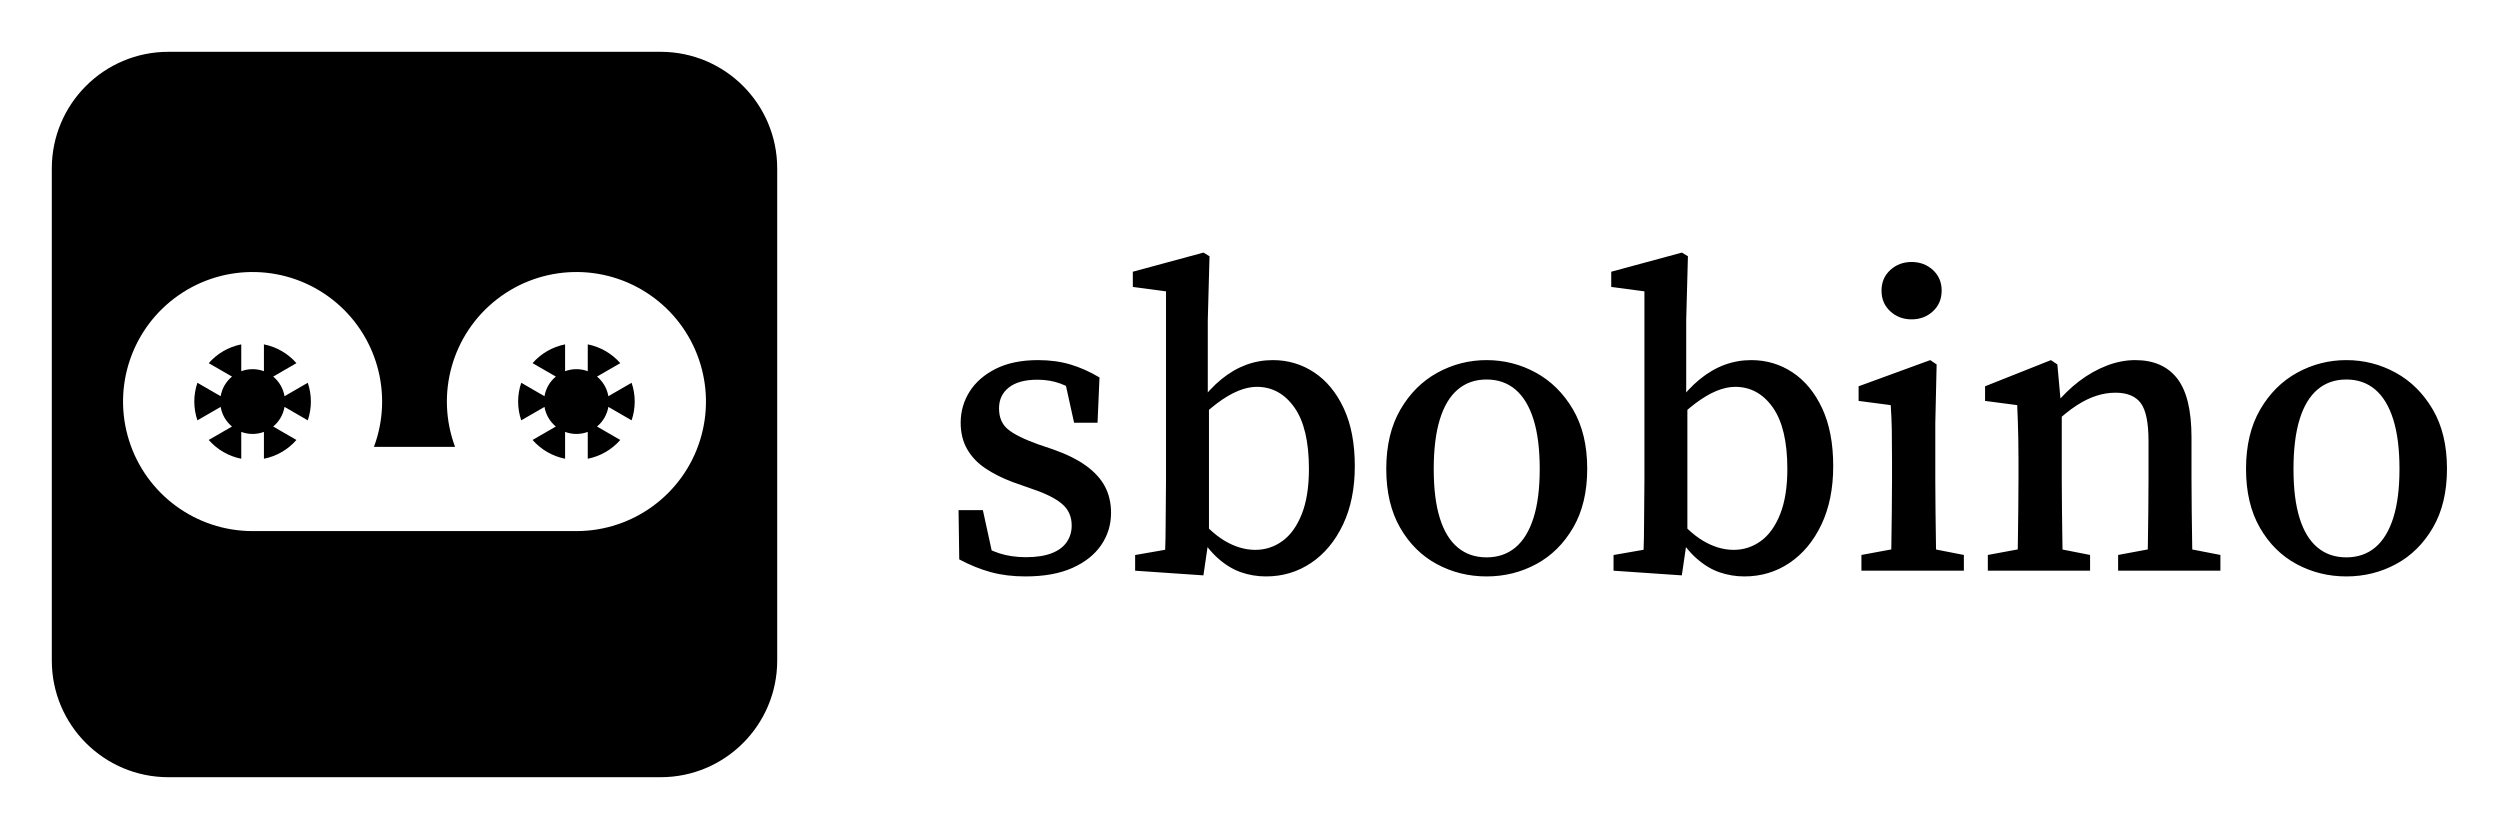
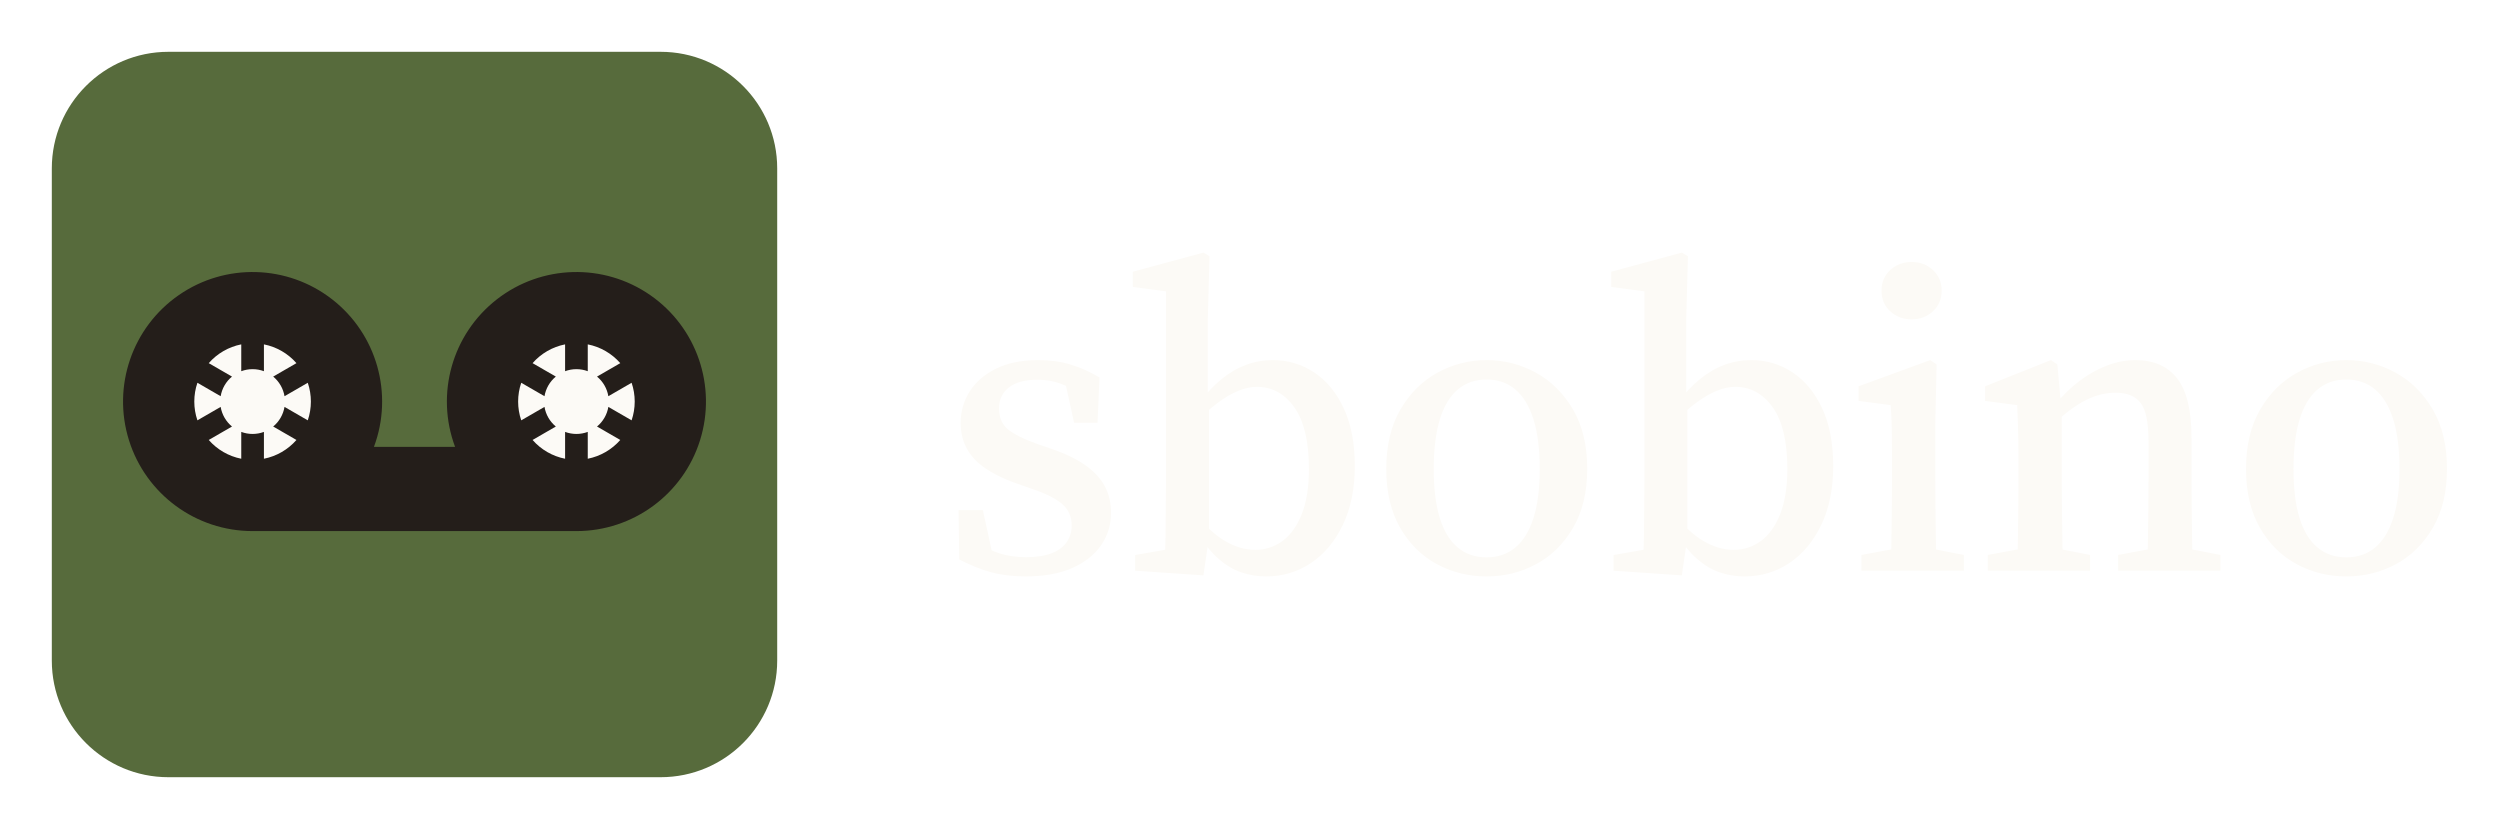
<svg xmlns="http://www.w3.org/2000/svg" viewBox="0 0 772 256">
-   <path d="M52,16H204A36,36 0 0 1 240,52V204A36,36 0 0 1 204,240H52A36,36 0 0 1 16,204V52A36,36 0 0 1 52,16Z M115.47,138A40,40 0 1 0 78,164L178,164A40,40 0 1 0 140.53,138Z M74.5,106.34L74.5,114.63A10,10 0 0 1 81.5,114.63L81.5,106.34A18,18 0 0 1 91.54,112.14L84.36,116.29A10,10 0 0 1 87.86,122.35L95.04,118.2A18,18 0 0 1 95.04,129.8L87.86,125.65A10,10 0 0 1 84.36,131.71L91.54,135.86A18,18 0 0 1 81.5,141.66L81.5,133.37A10,10 0 0 1 74.5,133.37L74.5,141.66A18,18 0 0 1 64.46,135.86L71.64,131.71A10,10 0 0 1 68.14,125.65L60.96,129.8A18,18 0 0 1 60.96,118.2L68.14,122.35A10,10 0 0 1 71.64,116.29L64.46,112.14A18,18 0 0 1 74.5,106.34Z M174.5,106.34L174.5,114.63A10,10 0 0 1 181.5,114.63L181.5,106.34A18,18 0 0 1 191.54,112.14L184.36,116.29A10,10 0 0 1 187.86,122.35L195.04,118.2A18,18 0 0 1 195.04,129.8L187.86,125.65A10,10 0 0 1 184.36,131.71L191.54,135.86A18,18 0 0 1 181.5,141.66L181.5,133.37A10,10 0 0 1 174.5,133.37L174.5,141.66A18,18 0 0 1 164.46,135.86L171.64,131.71A10,10 0 0 1 168.14,125.65L160.96,129.8A18,18 0 0 1 160.96,118.2L168.14,122.35A10,10 0 0 1 171.64,116.29L164.46,112.14A18,18 0 0 1 174.5,106.34Z" fill="#000" fill-rule="evenodd" />
-   <path d="M316.627 178.0Q310.823 178.0 306.005 176.691Q301.187 175.381 296.217 172.741L296.0 157.533H303.51L307.105 173.997H301.381V167.216Q304.9 169.669 308.595 170.864Q312.289 172.059 316.823 172.059Q321.561 172.059 324.71 170.854Q327.859 169.648 329.398 167.407Q330.937 165.165 330.937 162.272Q330.937 158.14 327.955 155.606Q324.973 153.072 318.779 151.002L312.673 148.843Q307.924 147.062 304.29 144.625Q300.655 142.188 298.656 138.694Q296.656 135.201 296.656 130.517Q296.656 125.314 299.406 120.939Q302.155 116.565 307.496 113.883Q312.837 111.202 320.549 111.202Q326.063 111.202 330.594 112.566Q335.125 113.931 339.528 116.555L338.919 130.533H331.678L328.528 116.244H333.956V122.096Q330.686 119.62 327.43 118.437Q324.173 117.254 320.35 117.254Q314.6 117.254 311.549 119.648Q308.499 122.041 308.499 126.107Q308.499 130.247 311.188 132.518Q313.877 134.789 320.499 137.179L325.084 138.736Q331.416 140.947 335.402 143.843Q339.388 146.739 341.238 150.289Q343.089 153.838 343.089 158.363Q343.089 163.875 340.052 168.314Q337.015 172.753 331.157 175.377Q325.299 178.0 316.627 178.0ZM350.529 176.233V171.39L359.805 169.77Q359.938 166.404 359.945 162.542Q359.952 158.679 360.008 154.935Q360.065 151.191 360.065 148.258V89.968L349.817 88.604V83.91L371.636 78L373.498 79.134L372.965 98.839V122.727L373.33 124.319V165.626V165.932L371.615 177.673ZM390.937 178.0Q387.001 178.0 383.311 176.746Q379.622 175.492 376.173 172.454Q372.724 169.416 369.618 164.125H367.461L368.642 157.99Q373.451 164.187 378.165 166.991Q382.879 169.796 387.631 169.796Q392.229 169.796 395.98 167.095Q399.731 164.393 401.965 158.811Q404.199 153.23 404.199 144.802Q404.199 132.169 399.703 125.812Q395.206 119.454 388.087 119.454Q385.382 119.454 382.318 120.713Q379.254 121.972 375.824 124.546Q372.393 127.12 368.389 131.264L367.227 124.76H370.059Q373.517 120.083 377.167 117.11Q380.817 114.138 384.776 112.67Q388.736 111.202 393.043 111.202Q400.096 111.202 405.83 115.011Q411.563 118.82 414.963 126.118Q418.364 133.417 418.364 143.937Q418.364 154.322 414.715 161.992Q411.067 169.661 404.866 173.83Q398.664 178.0 390.937 178.0ZM459.057 178.0Q450.761 178.0 443.698 174.199Q436.635 170.399 432.357 162.95Q428.079 155.501 428.079 144.804Q428.079 133.988 432.443 126.477Q436.806 118.966 443.88 115.084Q450.955 111.202 459.057 111.202Q467.176 111.202 474.248 115.063Q481.32 118.924 485.727 126.418Q490.134 133.912 490.134 144.76Q490.134 155.483 485.788 162.939Q481.441 170.396 474.386 174.198Q467.332 178.0 459.057 178.0ZM459.057 172.112Q464.301 172.112 467.948 169.071Q471.595 166.03 473.531 159.986Q475.466 153.943 475.466 144.819Q475.466 135.593 473.531 129.476Q471.595 123.359 467.948 120.275Q464.301 117.19 459.057 117.19Q453.812 117.19 450.16 120.281Q446.507 123.373 444.621 129.506Q442.736 135.64 442.736 144.864Q442.736 153.976 444.621 160.009Q446.507 166.043 450.16 169.077Q453.812 172.112 459.057 172.112ZM498.262 176.233V171.39L507.538 169.77Q507.672 166.404 507.678 162.542Q507.685 158.679 507.742 154.935Q507.798 151.191 507.798 148.258V89.968L497.55 88.604V83.91L519.37 78L521.232 79.134L520.699 98.839V122.727L521.063 124.319V165.626V165.932L519.348 177.673ZM538.67 178.0Q534.734 178.0 531.044 176.746Q527.355 175.492 523.906 172.454Q520.457 169.416 517.352 164.125H515.194L516.375 157.99Q521.185 164.187 525.899 166.991Q530.613 169.796 535.364 169.796Q539.962 169.796 543.713 167.095Q547.464 164.393 549.698 158.811Q551.932 153.23 551.932 144.802Q551.932 132.169 547.436 125.812Q542.94 119.454 535.82 119.454Q533.116 119.454 530.052 120.713Q526.988 121.972 523.557 124.546Q520.126 127.12 516.122 131.264L514.961 124.76H517.793Q521.251 120.083 524.9 117.11Q528.55 114.138 532.51 112.67Q536.47 111.202 540.777 111.202Q547.83 111.202 553.563 115.011Q559.297 118.82 562.697 126.118Q566.097 133.417 566.097 143.937Q566.097 154.322 562.449 161.992Q558.801 169.661 552.599 173.83Q546.397 178.0 538.67 178.0ZM574.808 176.213V171.37L588.665 168.803H593.308L606.442 171.37V176.213ZM583.837 176.213Q583.986 173.141 584.054 168.144Q584.122 163.147 584.188 157.755Q584.255 152.362 584.255 148.212V142.011Q584.255 136.518 584.189 132.821Q584.124 129.125 583.857 125.104L573.936 123.801V119.286L596.05 111.202L598.032 112.535L597.619 130.795V148.211Q597.619 152.361 597.686 157.754Q597.753 163.147 597.826 168.144Q597.899 173.141 598.037 176.213ZM590.299 98.617Q586.422 98.617 583.718 96.134Q581.013 93.651 581.013 89.749Q581.013 85.86 583.718 83.382Q586.422 80.903 590.299 80.903Q594.19 80.903 596.888 83.383Q599.585 85.863 599.585 89.745Q599.585 93.64 596.888 96.129Q594.19 98.617 590.299 98.617ZM613.841 176.213V171.37L627.698 168.803H632.362L645.416 171.37V176.213ZM622.891 176.213Q623.039 173.141 623.107 168.144Q623.175 163.147 623.241 157.758Q623.308 152.368 623.308 148.221V141.625Q623.308 137.884 623.243 135.194Q623.177 132.505 623.11 130.14Q623.044 127.775 622.911 125.104L612.989 123.801V119.286L633.331 111.202L635.313 112.536L636.673 127.602V127.788V148.221Q636.673 152.368 636.739 157.758Q636.806 163.147 636.879 168.144Q636.952 173.141 637.09 176.213ZM654.074 176.213V171.37L667.863 168.803H672.495L685.66 171.37V176.213ZM663.044 176.213Q663.193 173.141 663.262 168.204Q663.331 163.267 663.396 157.878Q663.462 152.488 663.462 148.221V136.196Q663.462 127.69 661.067 124.478Q658.673 121.265 653.251 121.265Q650.25 121.265 647.24 122.254Q644.23 123.242 641.112 125.294Q637.994 127.345 634.534 130.6L633.144 125.031H634.57Q637.985 120.811 642.032 117.729Q646.08 114.648 650.521 112.925Q654.961 111.202 659.353 111.202Q667.906 111.202 672.322 116.874Q676.737 122.545 676.737 135.127V148.221Q676.737 152.488 676.804 157.878Q676.871 163.267 676.944 168.204Q677.017 173.141 677.155 176.213ZM724.55 178.0Q716.255 178.0 709.192 174.199Q702.129 170.399 697.851 162.95Q693.573 155.501 693.573 144.804Q693.573 133.988 697.936 126.477Q702.3 118.966 709.374 115.084Q716.449 111.202 724.55 111.202Q732.67 111.202 739.742 115.063Q746.814 118.924 751.221 126.418Q755.628 133.912 755.628 144.76Q755.628 155.483 751.281 162.939Q746.935 170.396 739.88 174.198Q732.826 178.0 724.55 178.0ZM724.55 172.112Q729.795 172.112 733.442 169.071Q737.089 166.03 739.024 159.986Q740.96 153.943 740.96 144.819Q740.96 135.593 739.024 129.476Q737.089 123.359 733.442 120.275Q729.795 117.19 724.55 117.19Q719.306 117.19 715.653 120.281Q712.001 123.373 710.115 129.506Q708.229 135.64 708.229 144.864Q708.229 153.976 710.115 160.009Q712.001 166.043 715.653 169.077Q719.306 172.112 724.55 172.112Z" fill="#000" />
+   <path d="M52,16H204A36,36 0 0 1 240,52V204A36,36 0 0 1 204,240H52A36,36 0 0 1 16,204V52A36,36 0 0 1 52,16Z" fill="#576b3c" />
+   <path d="M115.47,138A40,40 0 1 0 78,164L178,164A40,40 0 1 0 140.53,138Z" fill="#241e1a" />
+   <path d="M74.5,106.34L74.5,114.63A10,10 0 0 1 81.5,114.63L81.5,106.34A18,18 0 0 1 91.54,112.14L84.36,116.29A10,10 0 0 1 87.86,122.35L95.04,118.2A18,18 0 0 1 95.04,129.8L87.86,125.65A10,10 0 0 1 84.36,131.71L91.54,135.86A18,18 0 0 1 81.5,141.66L81.5,133.37A10,10 0 0 1 74.5,133.37L74.5,141.66A18,18 0 0 1 64.46,135.86L71.64,131.71A10,10 0 0 1 68.14,125.65L60.96,129.8A18,18 0 0 1 60.96,118.2L68.14,122.35A10,10 0 0 1 71.64,116.29L64.46,112.14A18,18 0 0 1 74.5,106.34Z M174.5,106.34L174.5,114.63A10,10 0 0 1 181.5,114.63L181.5,106.34A18,18 0 0 1 191.54,112.14L184.36,116.29A10,10 0 0 1 187.86,122.35L195.04,118.2A18,18 0 0 1 195.04,129.8L187.86,125.65A10,10 0 0 1 184.36,131.71L191.54,135.86A18,18 0 0 1 181.5,141.66L181.5,133.37A10,10 0 0 1 174.5,133.37L174.5,141.66A18,18 0 0 1 164.46,135.86L171.64,131.71A10,10 0 0 1 168.14,125.65L160.96,129.8A18,18 0 0 1 160.96,118.2L168.14,122.35A10,10 0 0 1 171.64,116.29L164.46,112.14A18,18 0 0 1 174.5,106.34Z" fill="#fcfaf6" />
+   <path d="M316.627 178.0Q310.823 178.0 306.005 176.691Q301.187 175.381 296.217 172.741L296.0 157.533H303.51L307.105 173.997H301.381V167.216Q304.9 169.669 308.595 170.864Q312.289 172.059 316.823 172.059Q321.561 172.059 324.71 170.854Q327.859 169.648 329.398 167.407Q330.937 165.165 330.937 162.272Q330.937 158.14 327.955 155.606Q324.973 153.072 318.779 151.002L312.673 148.843Q307.924 147.062 304.29 144.625Q300.655 142.188 298.656 138.694Q296.656 135.201 296.656 130.517Q296.656 125.314 299.406 120.939Q302.155 116.565 307.496 113.883Q312.837 111.202 320.549 111.202Q326.063 111.202 330.594 112.566Q335.125 113.931 339.528 116.555L338.919 130.533H331.678L328.528 116.244H333.956V122.096Q330.686 119.62 327.43 118.437Q324.173 117.254 320.35 117.254Q314.6 117.254 311.549 119.648Q308.499 122.041 308.499 126.107Q308.499 130.247 311.188 132.518Q313.877 134.789 320.499 137.179L325.084 138.736Q331.416 140.947 335.402 143.843Q339.388 146.739 341.238 150.289Q343.089 153.838 343.089 158.363Q343.089 163.875 340.052 168.314Q337.015 172.753 331.157 175.377Q325.299 178.0 316.627 178.0ZM350.529 176.233V171.39L359.805 169.77Q359.938 166.404 359.945 162.542Q359.952 158.679 360.008 154.935Q360.065 151.191 360.065 148.258V89.968L349.817 88.604V83.91L371.636 78L373.498 79.134L372.965 98.839V122.727L373.33 124.319V165.626V165.932L371.615 177.673ZM390.937 178.0Q387.001 178.0 383.311 176.746Q379.622 175.492 376.173 172.454Q372.724 169.416 369.618 164.125H367.461L368.642 157.99Q373.451 164.187 378.165 166.991Q382.879 169.796 387.631 169.796Q392.229 169.796 395.98 167.095Q399.731 164.393 401.965 158.811Q404.199 153.23 404.199 144.802Q404.199 132.169 399.703 125.812Q395.206 119.454 388.087 119.454Q385.382 119.454 382.318 120.713Q379.254 121.972 375.824 124.546Q372.393 127.12 368.389 131.264L367.227 124.76H370.059Q373.517 120.083 377.167 117.11Q380.817 114.138 384.776 112.67Q388.736 111.202 393.043 111.202Q400.096 111.202 405.83 115.011Q411.563 118.82 414.963 126.118Q418.364 133.417 418.364 143.937Q418.364 154.322 414.715 161.992Q411.067 169.661 404.866 173.83Q398.664 178.0 390.937 178.0ZM459.057 178.0Q450.761 178.0 443.698 174.199Q436.635 170.399 432.357 162.95Q428.079 155.501 428.079 144.804Q428.079 133.988 432.443 126.477Q436.806 118.966 443.88 115.084Q450.955 111.202 459.057 111.202Q467.176 111.202 474.248 115.063Q481.32 118.924 485.727 126.418Q490.134 133.912 490.134 144.76Q490.134 155.483 485.788 162.939Q481.441 170.396 474.386 174.198Q467.332 178.0 459.057 178.0ZM459.057 172.112Q464.301 172.112 467.948 169.071Q471.595 166.03 473.531 159.986Q475.466 153.943 475.466 144.819Q475.466 135.593 473.531 129.476Q471.595 123.359 467.948 120.275Q464.301 117.19 459.057 117.19Q453.812 117.19 450.16 120.281Q446.507 123.373 444.621 129.506Q442.736 135.64 442.736 144.864Q442.736 153.976 444.621 160.009Q446.507 166.043 450.16 169.077Q453.812 172.112 459.057 172.112ZM498.262 176.233V171.39L507.538 169.77Q507.672 166.404 507.678 162.542Q507.685 158.679 507.742 154.935Q507.798 151.191 507.798 148.258V89.968L497.55 88.604V83.91L519.37 78L521.232 79.134L520.699 98.839V122.727L521.063 124.319V165.626V165.932L519.348 177.673ZM538.67 178.0Q534.734 178.0 531.044 176.746Q527.355 175.492 523.906 172.454Q520.457 169.416 517.352 164.125H515.194L516.375 157.99Q521.185 164.187 525.899 166.991Q530.613 169.796 535.364 169.796Q539.962 169.796 543.713 167.095Q547.464 164.393 549.698 158.811Q551.932 153.23 551.932 144.802Q551.932 132.169 547.436 125.812Q542.94 119.454 535.82 119.454Q533.116 119.454 530.052 120.713Q526.988 121.972 523.557 124.546Q520.126 127.12 516.122 131.264L514.961 124.76H517.793Q521.251 120.083 524.9 117.11Q528.55 114.138 532.51 112.67Q536.47 111.202 540.777 111.202Q547.83 111.202 553.563 115.011Q559.297 118.82 562.697 126.118Q566.097 133.417 566.097 143.937Q566.097 154.322 562.449 161.992Q558.801 169.661 552.599 173.83Q546.397 178.0 538.67 178.0ZM574.808 176.213V171.37L588.665 168.803H593.308L606.442 171.37V176.213ZM583.837 176.213Q583.986 173.141 584.054 168.144Q584.122 163.147 584.188 157.755Q584.255 152.362 584.255 148.212V142.011Q584.255 136.518 584.189 132.821Q584.124 129.125 583.857 125.104L573.936 123.801V119.286L596.05 111.202L598.032 112.535L597.619 130.795V148.211Q597.619 152.361 597.686 157.754Q597.753 163.147 597.826 168.144Q597.899 173.141 598.037 176.213ZM590.299 98.617Q586.422 98.617 583.718 96.134Q581.013 93.651 581.013 89.749Q581.013 85.86 583.718 83.382Q586.422 80.903 590.299 80.903Q594.19 80.903 596.888 83.383Q599.585 85.863 599.585 89.745Q599.585 93.64 596.888 96.129Q594.19 98.617 590.299 98.617ZM613.841 176.213V171.37L627.698 168.803H632.362L645.416 171.37V176.213ZM622.891 176.213Q623.039 173.141 623.107 168.144Q623.175 163.147 623.241 157.758Q623.308 152.368 623.308 148.221V141.625Q623.308 137.884 623.243 135.194Q623.177 132.505 623.11 130.14Q623.044 127.775 622.911 125.104L612.989 123.801V119.286L633.331 111.202L635.313 112.536L636.673 127.602V127.788V148.221Q636.673 152.368 636.739 157.758Q636.806 163.147 636.879 168.144Q636.952 173.141 637.09 176.213ZM654.074 176.213V171.37L667.863 168.803H672.495L685.66 171.37V176.213ZM663.044 176.213Q663.193 173.141 663.262 168.204Q663.331 163.267 663.396 157.878Q663.462 152.488 663.462 148.221V136.196Q663.462 127.69 661.067 124.478Q658.673 121.265 653.251 121.265Q650.25 121.265 647.24 122.254Q644.23 123.242 641.112 125.294Q637.994 127.345 634.534 130.6L633.144 125.031H634.57Q637.985 120.811 642.032 117.729Q646.08 114.648 650.521 112.925Q654.961 111.202 659.353 111.202Q667.906 111.202 672.322 116.874Q676.737 122.545 676.737 135.127V148.221Q676.737 152.488 676.804 157.878Q676.871 163.267 676.944 168.204Q677.017 173.141 677.155 176.213ZM724.55 178.0Q716.255 178.0 709.192 174.199Q702.129 170.399 697.851 162.95Q693.573 155.501 693.573 144.804Q693.573 133.988 697.936 126.477Q702.3 118.966 709.374 115.084Q716.449 111.202 724.55 111.202Q732.67 111.202 739.742 115.063Q746.814 118.924 751.221 126.418Q755.628 133.912 755.628 144.76Q755.628 155.483 751.281 162.939Q746.935 170.396 739.88 174.198Q732.826 178.0 724.55 178.0ZM724.55 172.112Q729.795 172.112 733.442 169.071Q737.089 166.03 739.024 159.986Q740.96 153.943 740.96 144.819Q740.96 135.593 739.024 129.476Q737.089 123.359 733.442 120.275Q729.795 117.19 724.55 117.19Q719.306 117.19 715.653 120.281Q712.001 123.373 710.115 129.506Q708.229 135.64 708.229 144.864Q708.229 153.976 710.115 160.009Q712.001 166.043 715.653 169.077Q719.306 172.112 724.55 172.112Z" fill="#fcfaf6" />
</svg>
